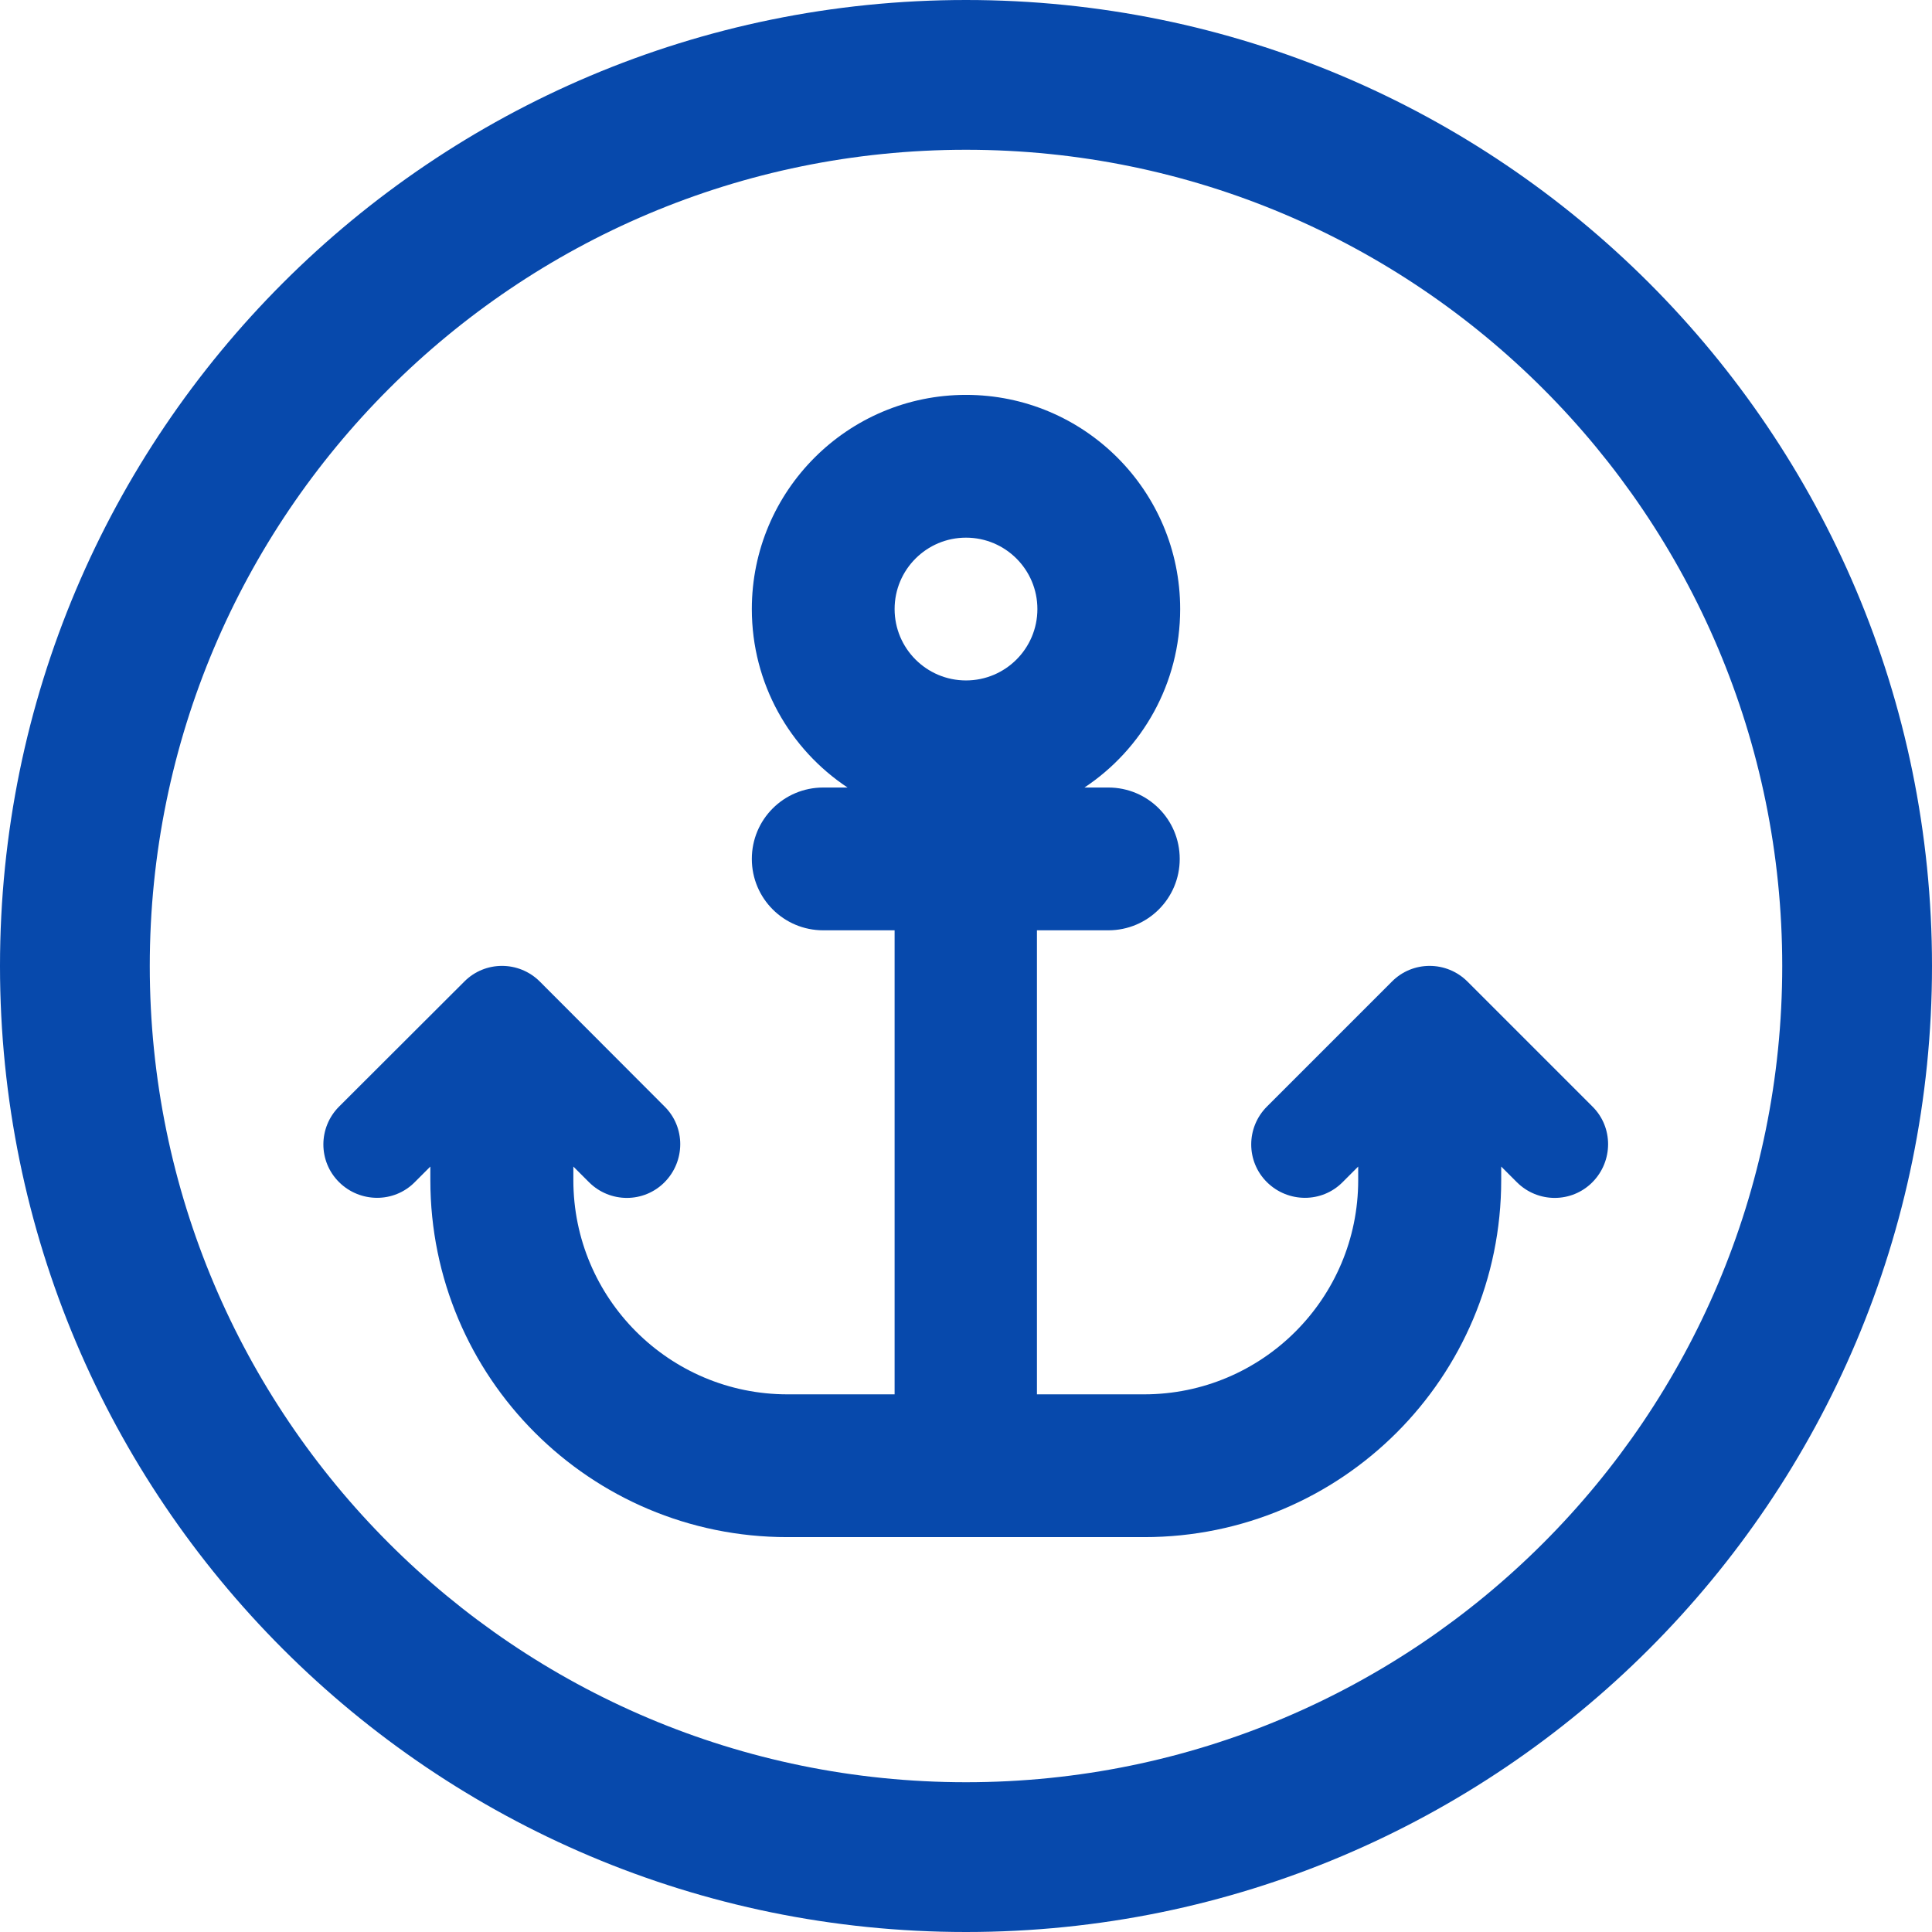
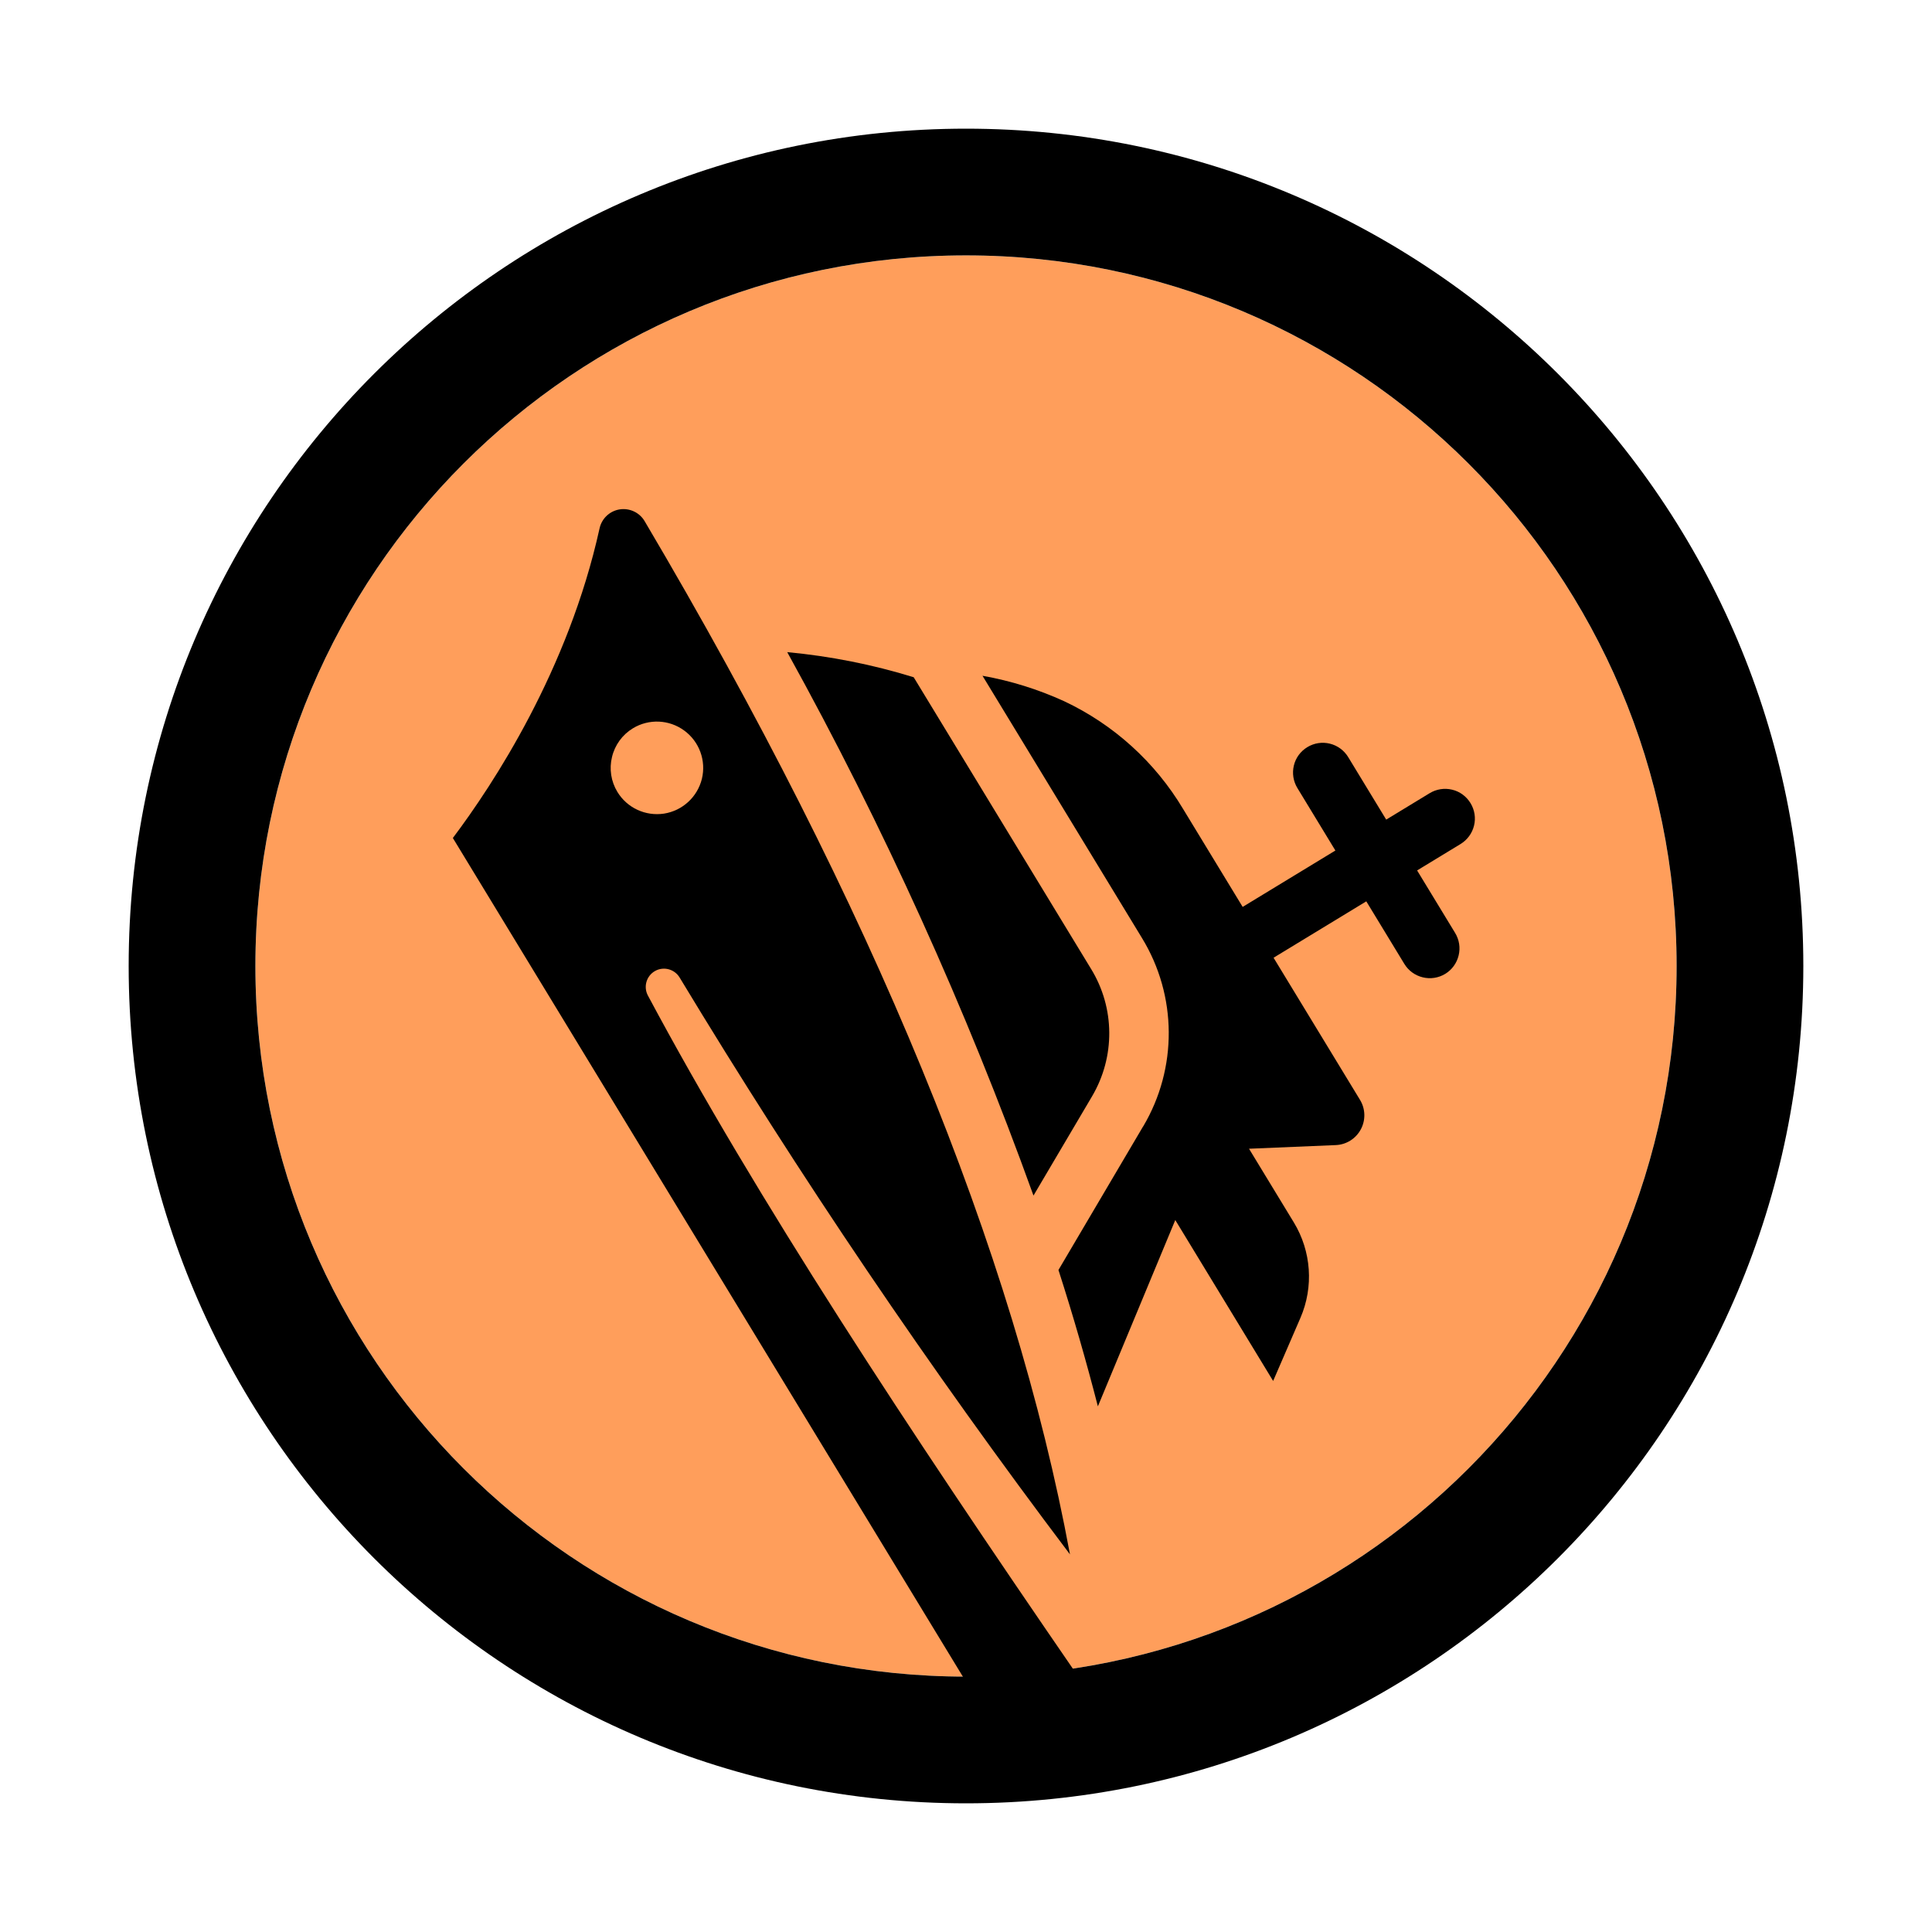
- <svg xmlns="http://www.w3.org/2000/svg" viewBox="0 0 866 866">
-   <g id="Group">
-     <path id="anchor" fill="#0749ac" stroke="none" d="M 465 273 C 465 290.673 450.673 305 433 305 C 415.327 305 401 290.673 401 273 C 401 255.327 415.327 241 433 241 C 450.673 241 465 255.327 465 273 Z M 486.1 353 C 512 335.8 529 306.4 529 273 C 529 220 486 177 433 177 C 380 177 337 220 337 273 C 337 306.4 354 335.8 379.9 353 L 369 353 C 351.3 353 337 367.3 337 385 C 337 402.7 351.3 417 369 417 L 401 417 L 401 625 L 353 625 C 300 625 257 582 257 529 L 257 522.9 L 264 529.9 C 273.4 539.3 288.6 539.3 297.9 529.9 C 307.2 520.5 307.3 505.3 297.9 496 L 242 440 C 232.6 430.6 217.4 430.6 208.1 440 L 152 496 C 142.6 505.4 142.6 520.6 152 529.9 C 161.4 539.2 176.6 539.3 185.9 529.9 L 192.9 522.9 L 192.9 529 C 192.9 617.4 264.5 689 352.9 689 L 432.9 689 L 512.9 689 C 601.3 689 672.9 617.4 672.9 529 L 672.9 522.9 L 679.9 529.9 C 689.3 539.3 704.5 539.3 713.8 529.9 C 723.1 520.5 723.2 505.3 713.8 496 L 657.8 440 C 648.4 430.6 633.2 430.6 623.9 440 L 567.9 496 C 558.5 505.4 558.5 520.6 567.9 529.9 C 577.3 539.2 592.5 539.3 601.8 529.9 L 608.8 522.9 L 608.8 529 C 608.8 582 565.8 625 512.8 625 L 464.8 625 L 464.8 417 L 496.8 417 C 514.5 417 528.8 402.7 528.8 385 C 528.8 367.3 514.5 353 496.8 353 L 485.9 353 Z" />
-     <path id="Shape" fill="#0749ac" fill-rule="evenodd" stroke="none" d="M 433 866 C 193.861 866 0 672.139 0 433 C 0 193.861 193.861 0 433 0 C 672.139 0 866 193.861 866 433 C 866 672.139 672.139 866 433 866 Z M 433 798.868 C 635.063 798.868 798.868 635.063 798.868 433 C 798.868 230.937 635.063 67.132 433 67.132 C 230.937 67.132 67.132 230.937 67.132 433 C 67.132 635.063 230.937 798.868 433 798.868 Z" />
+ <svg xmlns="http://www.w3.org/2000/svg" width="991" height="991" viewBox="0 0 991 991">
+   <g id="logo-circle">
+     <path id="path1" fill="#ff9e5b" fill-rule="evenodd" stroke="none" d="M 860 495.5 C 860 294.192 696.808 131 495.5 131 C 294.192 131 131 294.192 131 495.5 C 131 696.808 294.192 860 495.5 860 C 696.808 860 860 696.808 860 495.5 Z" />
+     <path id="path2" fill="#000000" fill-rule="evenodd" stroke="none" d="M 925 495.5 C 925 258.294 732.706 66 495.5 66 C 258.294 66 66 258.294 66 495.5 C 66 732.706 258.294 925 495.5 925 C 732.706 925 925 732.706 925 495.5 Z M 495.5 131 C 696.808 131 860 294.192 860 495.5 C 860 696.808 696.808 860 495.5 860 C 294.192 860 131 696.808 131 495.5 C 131 294.192 294.192 131 495.5 131 Z" />
+   </g>
+   <g id="logo-ship">
+     <path id="Path" fill="#000000" stroke="none" d="M 330.666 267.337 C 447.883 465.626 520.094 641.992 548.834 797.313 C 477.044 702.222 410.227 603.438 348.627 501.445 C 346.026 497.091 340.402 495.572 335.984 498.069 C 331.567 500.565 329.938 506.162 332.33 510.643 C 387.849 614.584 466.422 733.947 551.429 857.566 L 520.062 903.044 L 232.286 429.84 C 253.114 402.168 291.534 343.617 307.531 271.066 C 308.621 265.987 312.724 262.115 317.826 261.291 C 322.949 260.502 328.043 262.865 330.672 267.344 Z M 316.71 406.174 L 316.675 406.195 C 321.671 414.41 331.118 418.779 340.594 417.338 C 350.083 415.841 357.729 408.817 360.033 399.486 C 362.28 390.142 358.722 380.387 350.951 374.714 C 343.236 369.054 332.837 368.587 324.621 373.583 C 319.248 376.851 315.39 382.141 313.931 388.252 C 312.415 394.35 313.407 400.822 316.675 406.195 Z" />
+     <path id="path3" fill="#000000" stroke="none" d="M 560.189 562.298 L 530.114 613.257 C 495.488 517.123 453.238 423.913 403.805 334.506 C 425.804 336.559 447.552 340.855 468.668 347.388 L 559.673 497.032 C 571.927 517.026 572.077 542.102 560.187 562.296 Z" />
+     <path id="path4" fill="#000000" stroke="none" d="M 563.145 721.374 C 557.262 698.503 550.574 675.171 542.925 651.428 L 586.356 577.768 L 586.377 577.803 C 604.075 547.952 603.867 510.755 585.773 481.158 L 503.959 346.627 C 518.391 349.198 532.445 353.568 545.785 359.653 C 571.191 371.602 592.506 390.88 606.887 414.995 L 637.412 465.189 L 684.972 436.266 L 665.472 404.201 C 663.385 400.769 662.713 396.619 663.678 392.661 C 664.607 388.724 667.113 385.348 670.58 383.24 C 674.047 381.132 678.161 380.481 682.12 381.445 C 686.078 382.41 689.453 384.915 691.541 388.348 L 711.041 420.412 L 733.295 406.878 C 736.762 404.77 740.912 404.098 744.87 405.063 C 748.807 405.992 752.182 408.498 754.291 411.965 C 756.399 415.431 757.071 419.581 756.085 423.505 C 755.121 427.463 752.615 430.839 749.149 432.947 L 726.894 446.481 L 746.394 478.546 C 748.502 482.012 749.153 486.127 748.189 490.086 C 747.224 494.044 744.774 497.433 741.308 499.541 C 737.841 501.649 733.67 502.286 729.747 501.301 C 725.789 500.337 722.434 497.866 720.326 494.399 L 700.826 462.334 L 653.266 491.257 L 697.62 564.192 C 700.424 568.802 700.556 574.563 698.016 579.289 C 695.464 584.07 690.583 587.133 685.213 587.36 L 640.672 589.233 L 663.651 627.017 C 672.652 641.819 673.93 660.083 667.039 676.002 L 653.044 708.35 L 602.85 625.814 Z" />
  </g>
</svg>
